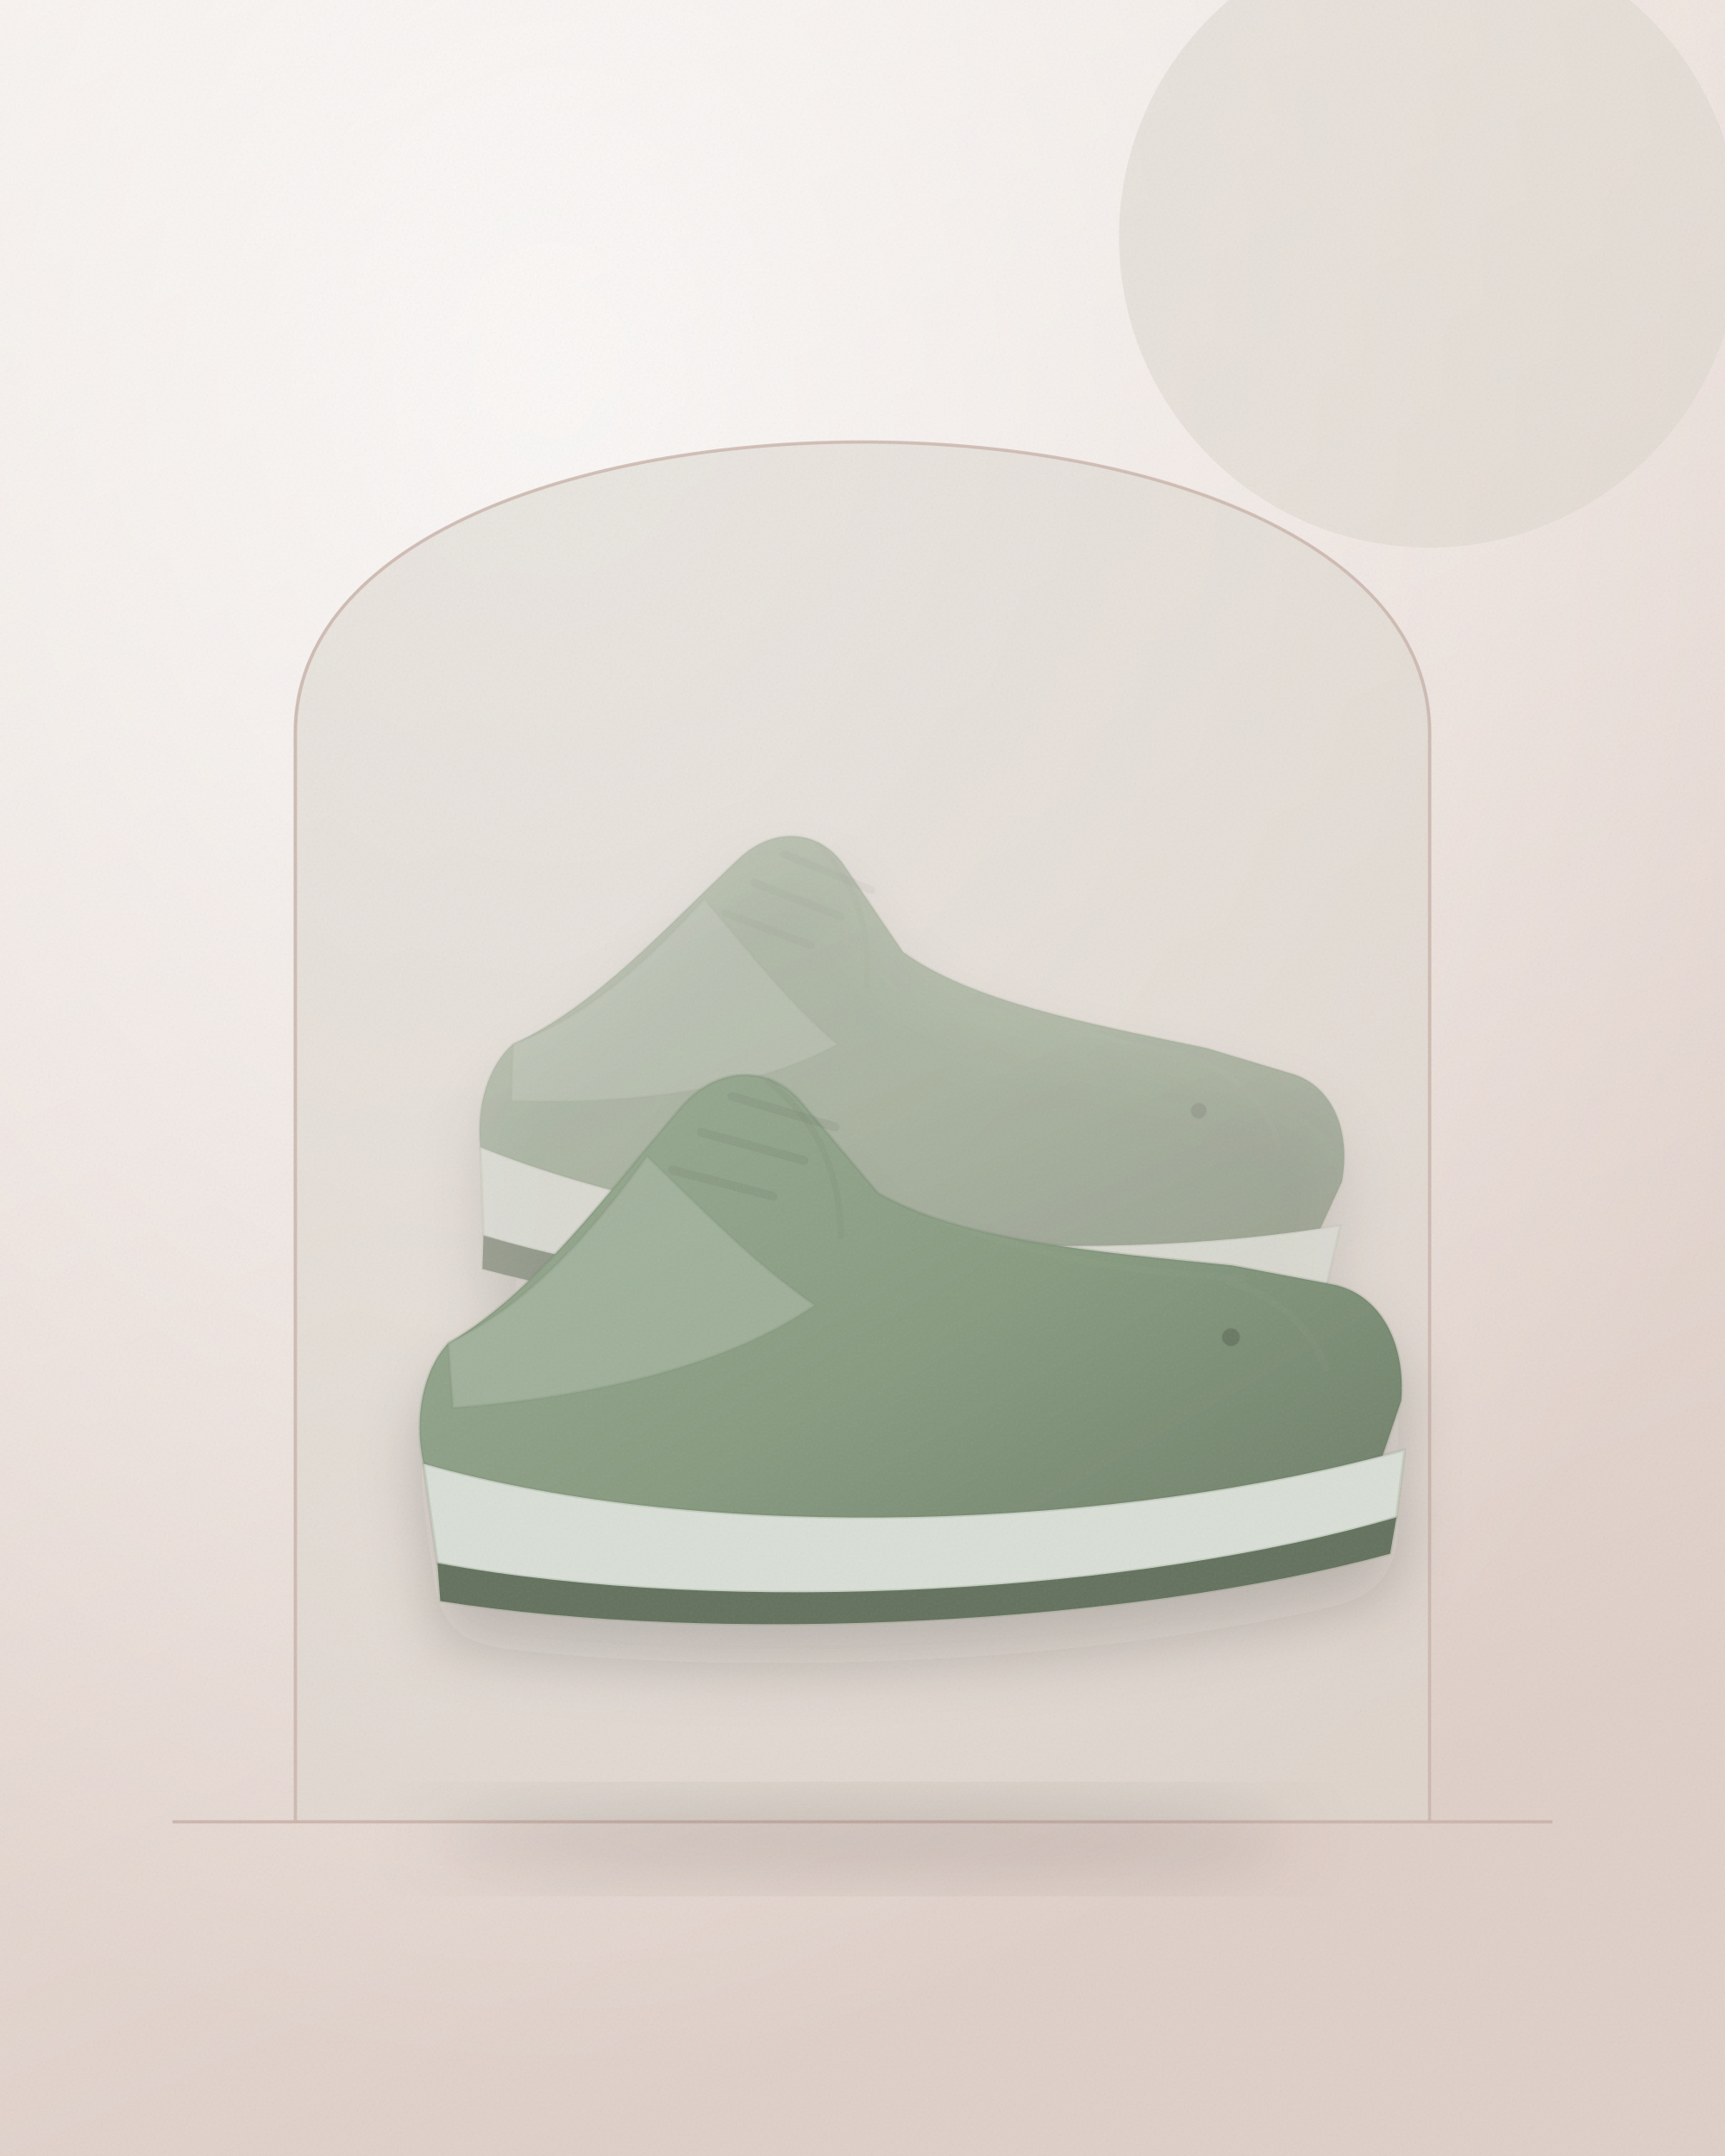
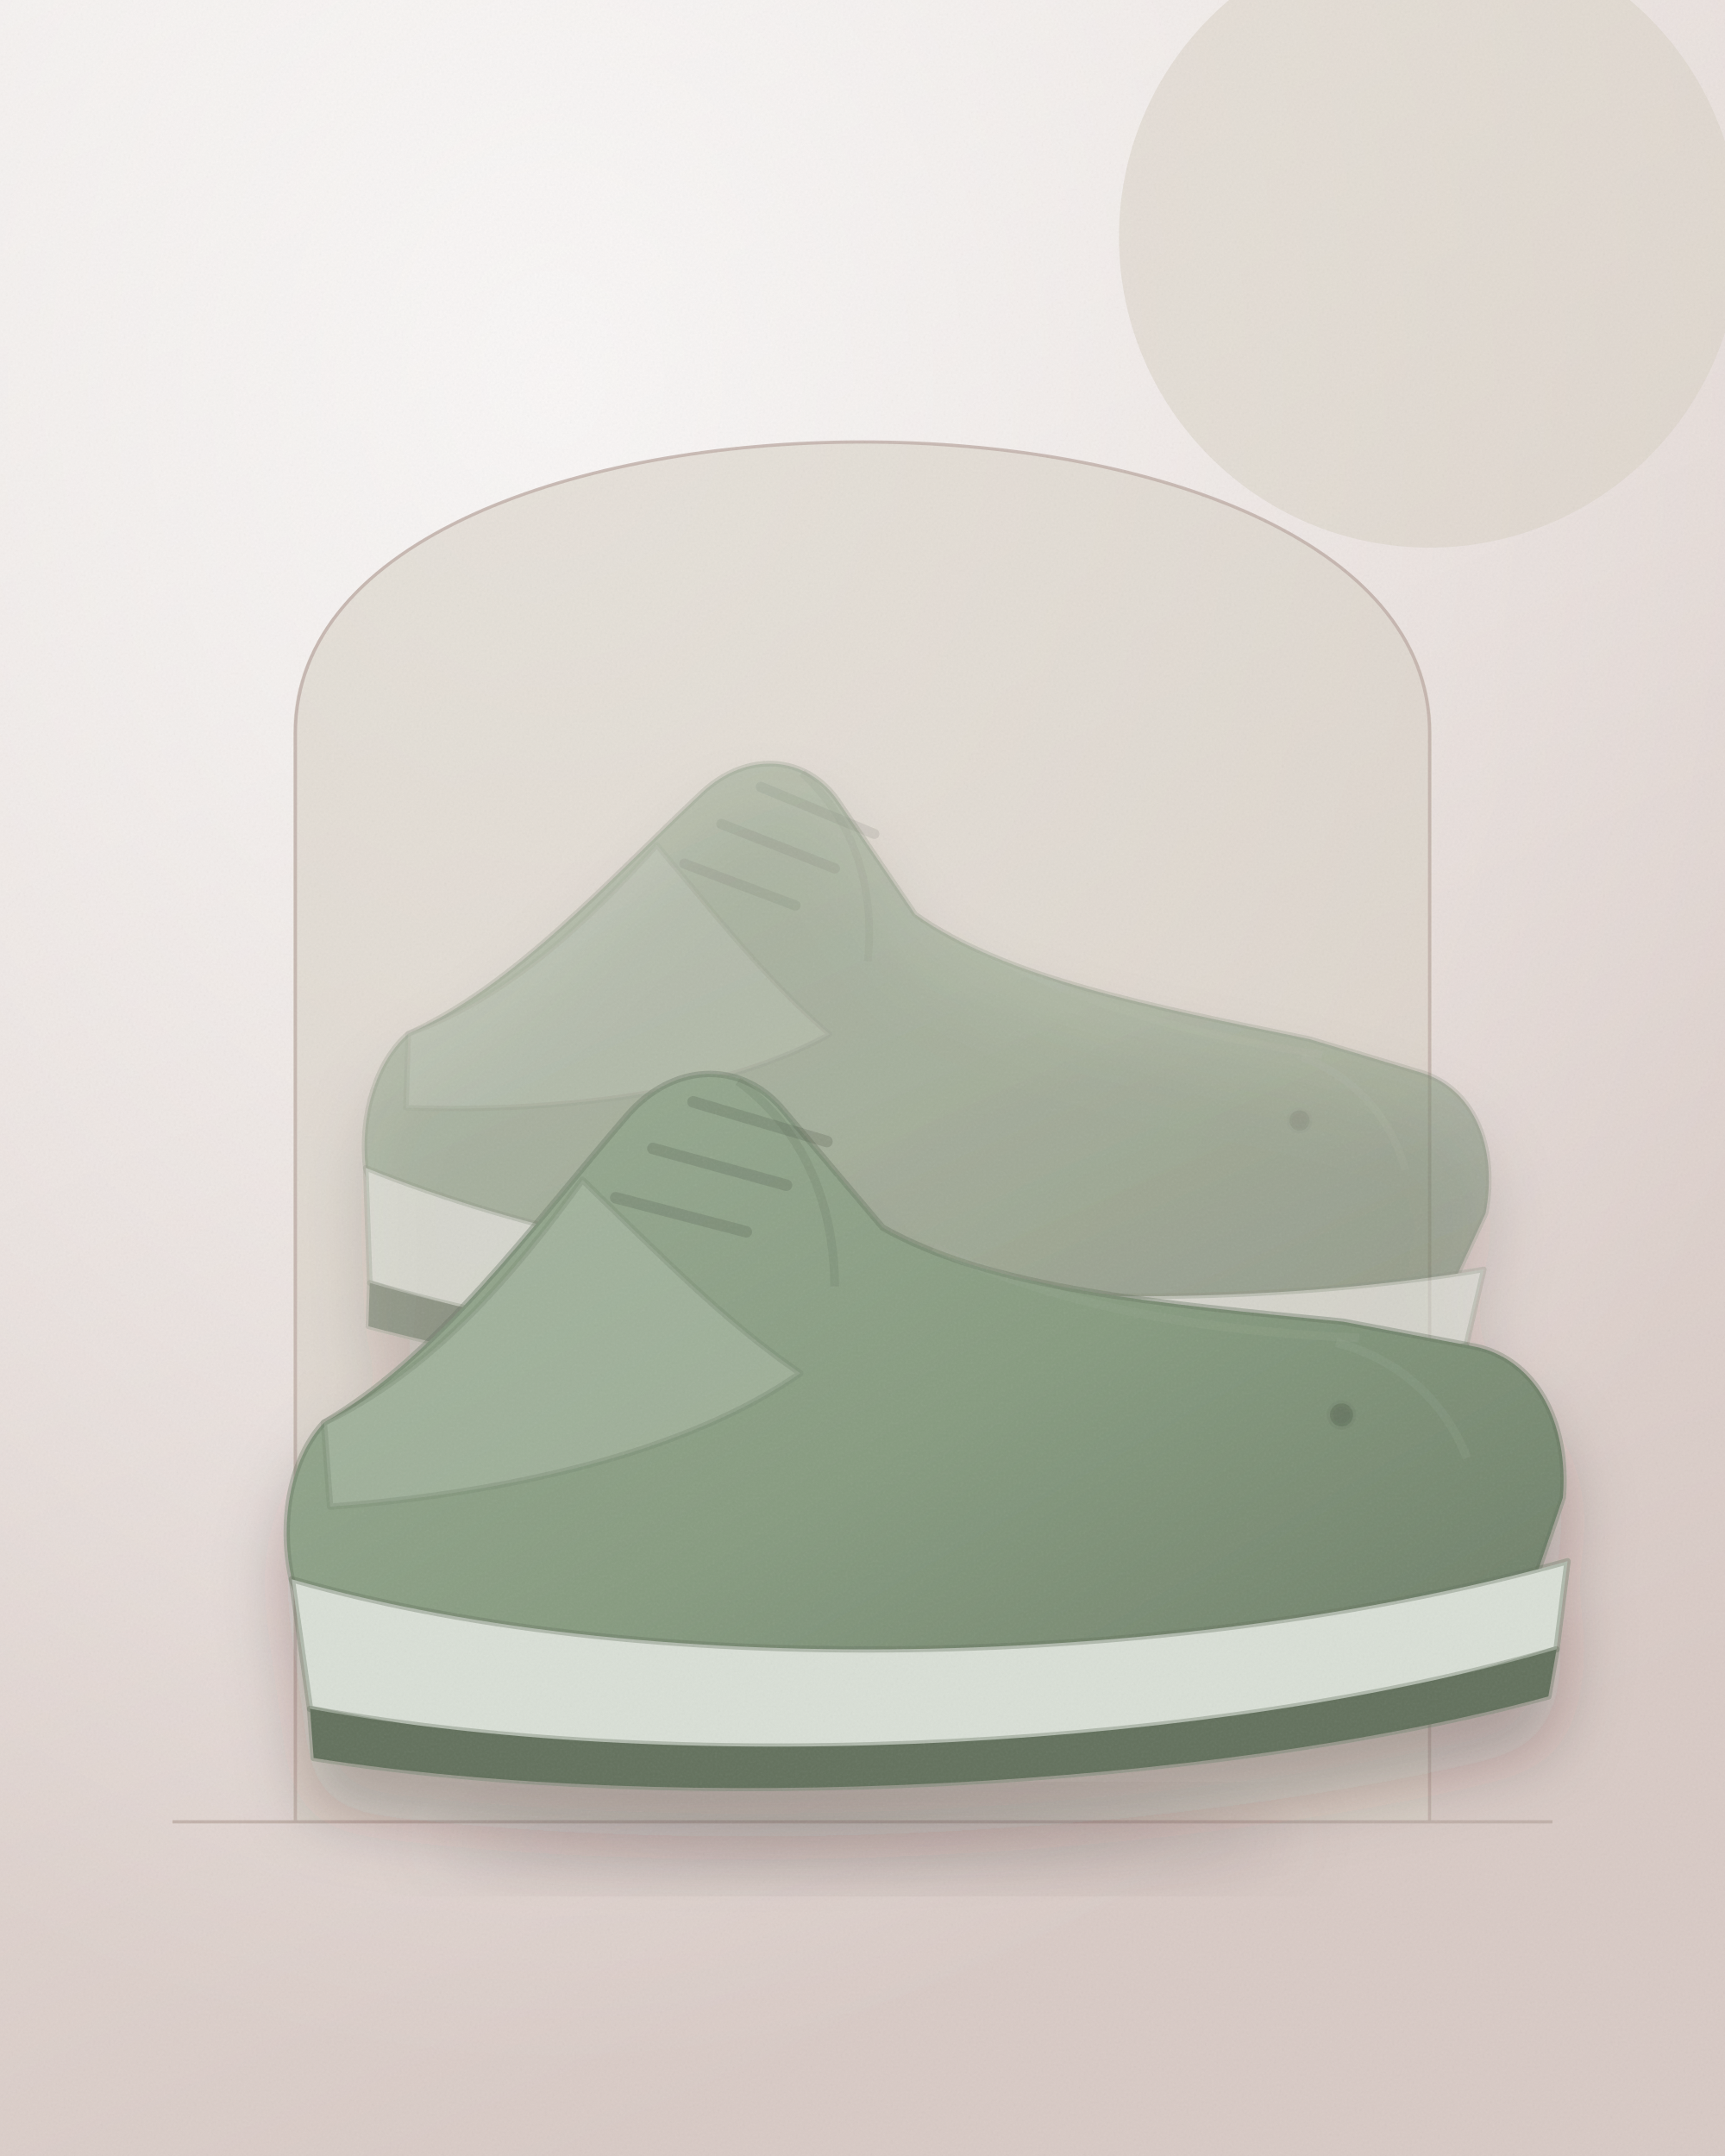
<svg xmlns="http://www.w3.org/2000/svg" viewBox="0 0 800 1000" width="800" height="1000" role="img">
  <defs>
    <linearGradient id="bg" x1="0" y1="0" x2="0.35" y2="1">
-       <stop offset="0" stop-color="#f3ece7" />
-       <stop offset="1" stop-color="#dfcfc8" />
+       <stop offset="0" stop-color="#efe9e6" />
+       <stop offset="1" stop-color="#d8cac5" />
    </linearGradient>
    <radialGradient id="glow" cx="32%" cy="18%" r="78%">
      <stop offset="0" stop-color="#ffffff" stop-opacity="0.72" />
      <stop offset="1" stop-color="#ffffff" stop-opacity="0" />
    </radialGradient>
    <linearGradient id="body" x1="0" y1="0" x2="1" y2="1">
      <stop offset="0" stop-color="#9aab94" />
      <stop offset="0.55" stop-color="#879b80" />
      <stop offset="1" stop-color="#6f7f69" />
    </linearGradient>
    <linearGradient id="bodySoft" x1="0" y1="0" x2="1" y2="0.7">
      <stop offset="0" stop-color="#b0bdab" />
      <stop offset="1" stop-color="#879b80" />
    </linearGradient>
    <linearGradient id="metal" x1="0" y1="0" x2="1" y2="1">
      <stop offset="0" stop-color="#f3eee2" />
      <stop offset="0.35" stop-color="#cdbfa6" />
      <stop offset="0.62" stop-color="#f8f3e8" />
      <stop offset="1" stop-color="#9d8b70" />
    </linearGradient>
    <filter id="grain">
      <feTurbulence type="fractalNoise" baseFrequency="0.86" numOctaves="2" stitchTiles="stitch" />
      <feColorMatrix type="saturate" values="0" />
      <feComponentTransfer>
        <feFuncA type="linear" slope="0.11" />
      </feComponentTransfer>
    </filter>
    <filter id="objectShadow" x="-30%" y="-30%" width="160%" height="170%">
-       <feDropShadow dx="0" dy="18" stdDeviation="14" flood-color="#312723" flood-opacity="0.2" />
+       <feDropShadow dx="0" dy="22" stdDeviation="16" flood-color="#2e2725" flood-opacity="0.28" />
    </filter>
    <filter id="blur">
      <feGaussianBlur stdDeviation="18" />
    </filter>
    <filter id="soft">
      <feGaussianBlur stdDeviation="4" />
    </filter>
  </defs>
  <rect width="800" height="1000" fill="url(#bg)" />
  <rect width="800" height="1000" fill="url(#glow)" />
-   <circle cx="662.939" cy="110" r="144" fill="#ddd7ce" opacity="0.55" />
-   <path d="M 136 845 L 136 340 C 136 160 664 160 664 340 L 664 845 Z" fill="#ddd7ce" opacity="0.58" />
-   <path d="M 137 845 L 137 340 C 137 160 663 160 663 340 L 663 845" fill="none" stroke="#c9b3aa" stroke-width="1.5" opacity="0.8" />
-   <line x1="80" y1="845" x2="720" y2="845" stroke="#c9b3aa" stroke-width="1.5" opacity="0.9" />
-   <ellipse cx="400" cy="853" rx="200" ry="22" fill="#312723" opacity="0.14" filter="url(#blur)" />
-   <g transform="translate(400 500) scale(1 1) translate(-400 -500)" filter="url(#objectShadow)" stroke="#63715d" stroke-opacity="0.16" stroke-width="1.4" stroke-linejoin="round">
-     <g transform="translate(400 500) rotate(-2.2) scale(1.035) translate(-400 -500)">
+   <circle cx="662.939" cy="110" r="144" fill="#d8d1c5" opacity="0.55" />
+   <path d="M 136 845 L 136 340 C 136 160 664 160 664 340 L 664 845 Z" fill="#d8d1c5" opacity="0.58" />
+   <path d="M 137 845 L 137 340 C 137 160 663 160 663 340 L 663 845" fill="none" stroke="#bfaea7" stroke-width="1.5" opacity="0.8" />
+   <line x1="80" y1="845" x2="720" y2="845" stroke="#bfaea7" stroke-width="1.5" opacity="0.9" />
+   <ellipse cx="400" cy="853" rx="200" ry="22" fill="#2e2725" opacity="0.14" filter="url(#blur)" />
+   <g transform="translate(400 500) scale(1 1) translate(-400 -500)" filter="url(#objectShadow)" stroke="#63715d" stroke-opacity="0.34" stroke-width="2.2" stroke-linejoin="round">
+     <g transform="translate(400 500) rotate(-2.2) scale(1.3455) translate(-400 -500)">
      <g>
        <g transform="translate(58 -42) scale(0.88) rotate(4 400 620)" opacity="0.55">
          <g>
            <path d="M210 605 C251 585 286 543 322 507 C339 490 362 491 375 508 L407 552 C443 576 500 585 563 596 L608 608 C628 614 638 636 634 662 L620 695 C508 716 332 714 205 688 L195 658 C192 637 198 616 210 605Z" fill="url(#body)" />
            <path d="M195 658 C320 704 505 710 634 684 L628 714 C502 745 322 740 198 703Z" fill="#d9dfd6" />
            <path d="M198 703 C330 737 510 739 628 714 L624 730 C506 753 322 749 198 720Z" fill="#63715d" />
            <path d="M210 605 C248 590 278 560 305 528 C330 556 350 580 375 600 C335 624 272 634 210 634Z" fill="#b0bdab" opacity="0.52" />
            <path d="M361 498 C382 516 391 542 389 571" fill="none" stroke="#63715d" stroke-width="3" opacity="0.58" />
            <g stroke="#495445" stroke-width="4" stroke-linecap="round" opacity="0.62">
              <path d="M316 535 L360 550" />
              <path d="M330 519 L375 535" />
              <path d="M345 504 L390 521" />
            </g>
            <path d="M424 560 C468 585 518 596 568 602" fill="none" stroke="#b0bdab" stroke-width="3" opacity="0.3" />
            <path d="M560 603 C581 610 596 626 602 646" fill="none" stroke="#b0bdab" stroke-width="3" opacity="0.34" />
            <circle cx="560" cy="628" r="4" fill="#495445" opacity="0.4" />
          </g>
        </g>
        <g transform="rotate(-2 400 610)">
          <g>
            <path d="M210 605 C251 585 286 543 322 507 C339 490 362 491 375 508 L407 552 C443 576 500 585 563 596 L608 608 C628 614 638 636 634 662 L620 695 C508 716 332 714 205 688 L195 658 C192 637 198 616 210 605Z" fill="url(#body)" />
            <path d="M195 658 C320 704 505 710 634 684 L628 714 C502 745 322 740 198 703Z" fill="#d9dfd6" />
            <path d="M198 703 C330 737 510 739 628 714 L624 730 C506 753 322 749 198 720Z" fill="#63715d" />
            <path d="M210 605 C248 590 278 560 305 528 C330 556 350 580 375 600 C335 624 272 634 210 634Z" fill="#b0bdab" opacity="0.52" />
            <path d="M361 498 C382 516 391 542 389 571" fill="none" stroke="#63715d" stroke-width="3" opacity="0.58" />
            <g stroke="#495445" stroke-width="4" stroke-linecap="round" opacity="0.62">
              <path d="M316 535 L360 550" />
              <path d="M330 519 L375 535" />
              <path d="M345 504 L390 521" />
            </g>
            <path d="M424 560 C468 585 518 596 568 602" fill="none" stroke="#b0bdab" stroke-width="3" opacity="0.3" />
            <path d="M560 603 C581 610 596 626 602 646" fill="none" stroke="#b0bdab" stroke-width="3" opacity="0.34" />
            <circle cx="560" cy="628" r="4" fill="#495445" opacity="0.4" />
          </g>
        </g>
      </g>
    </g>
  </g>
  <rect width="800" height="1000" filter="url(#grain)" opacity="0.72" />
</svg>
